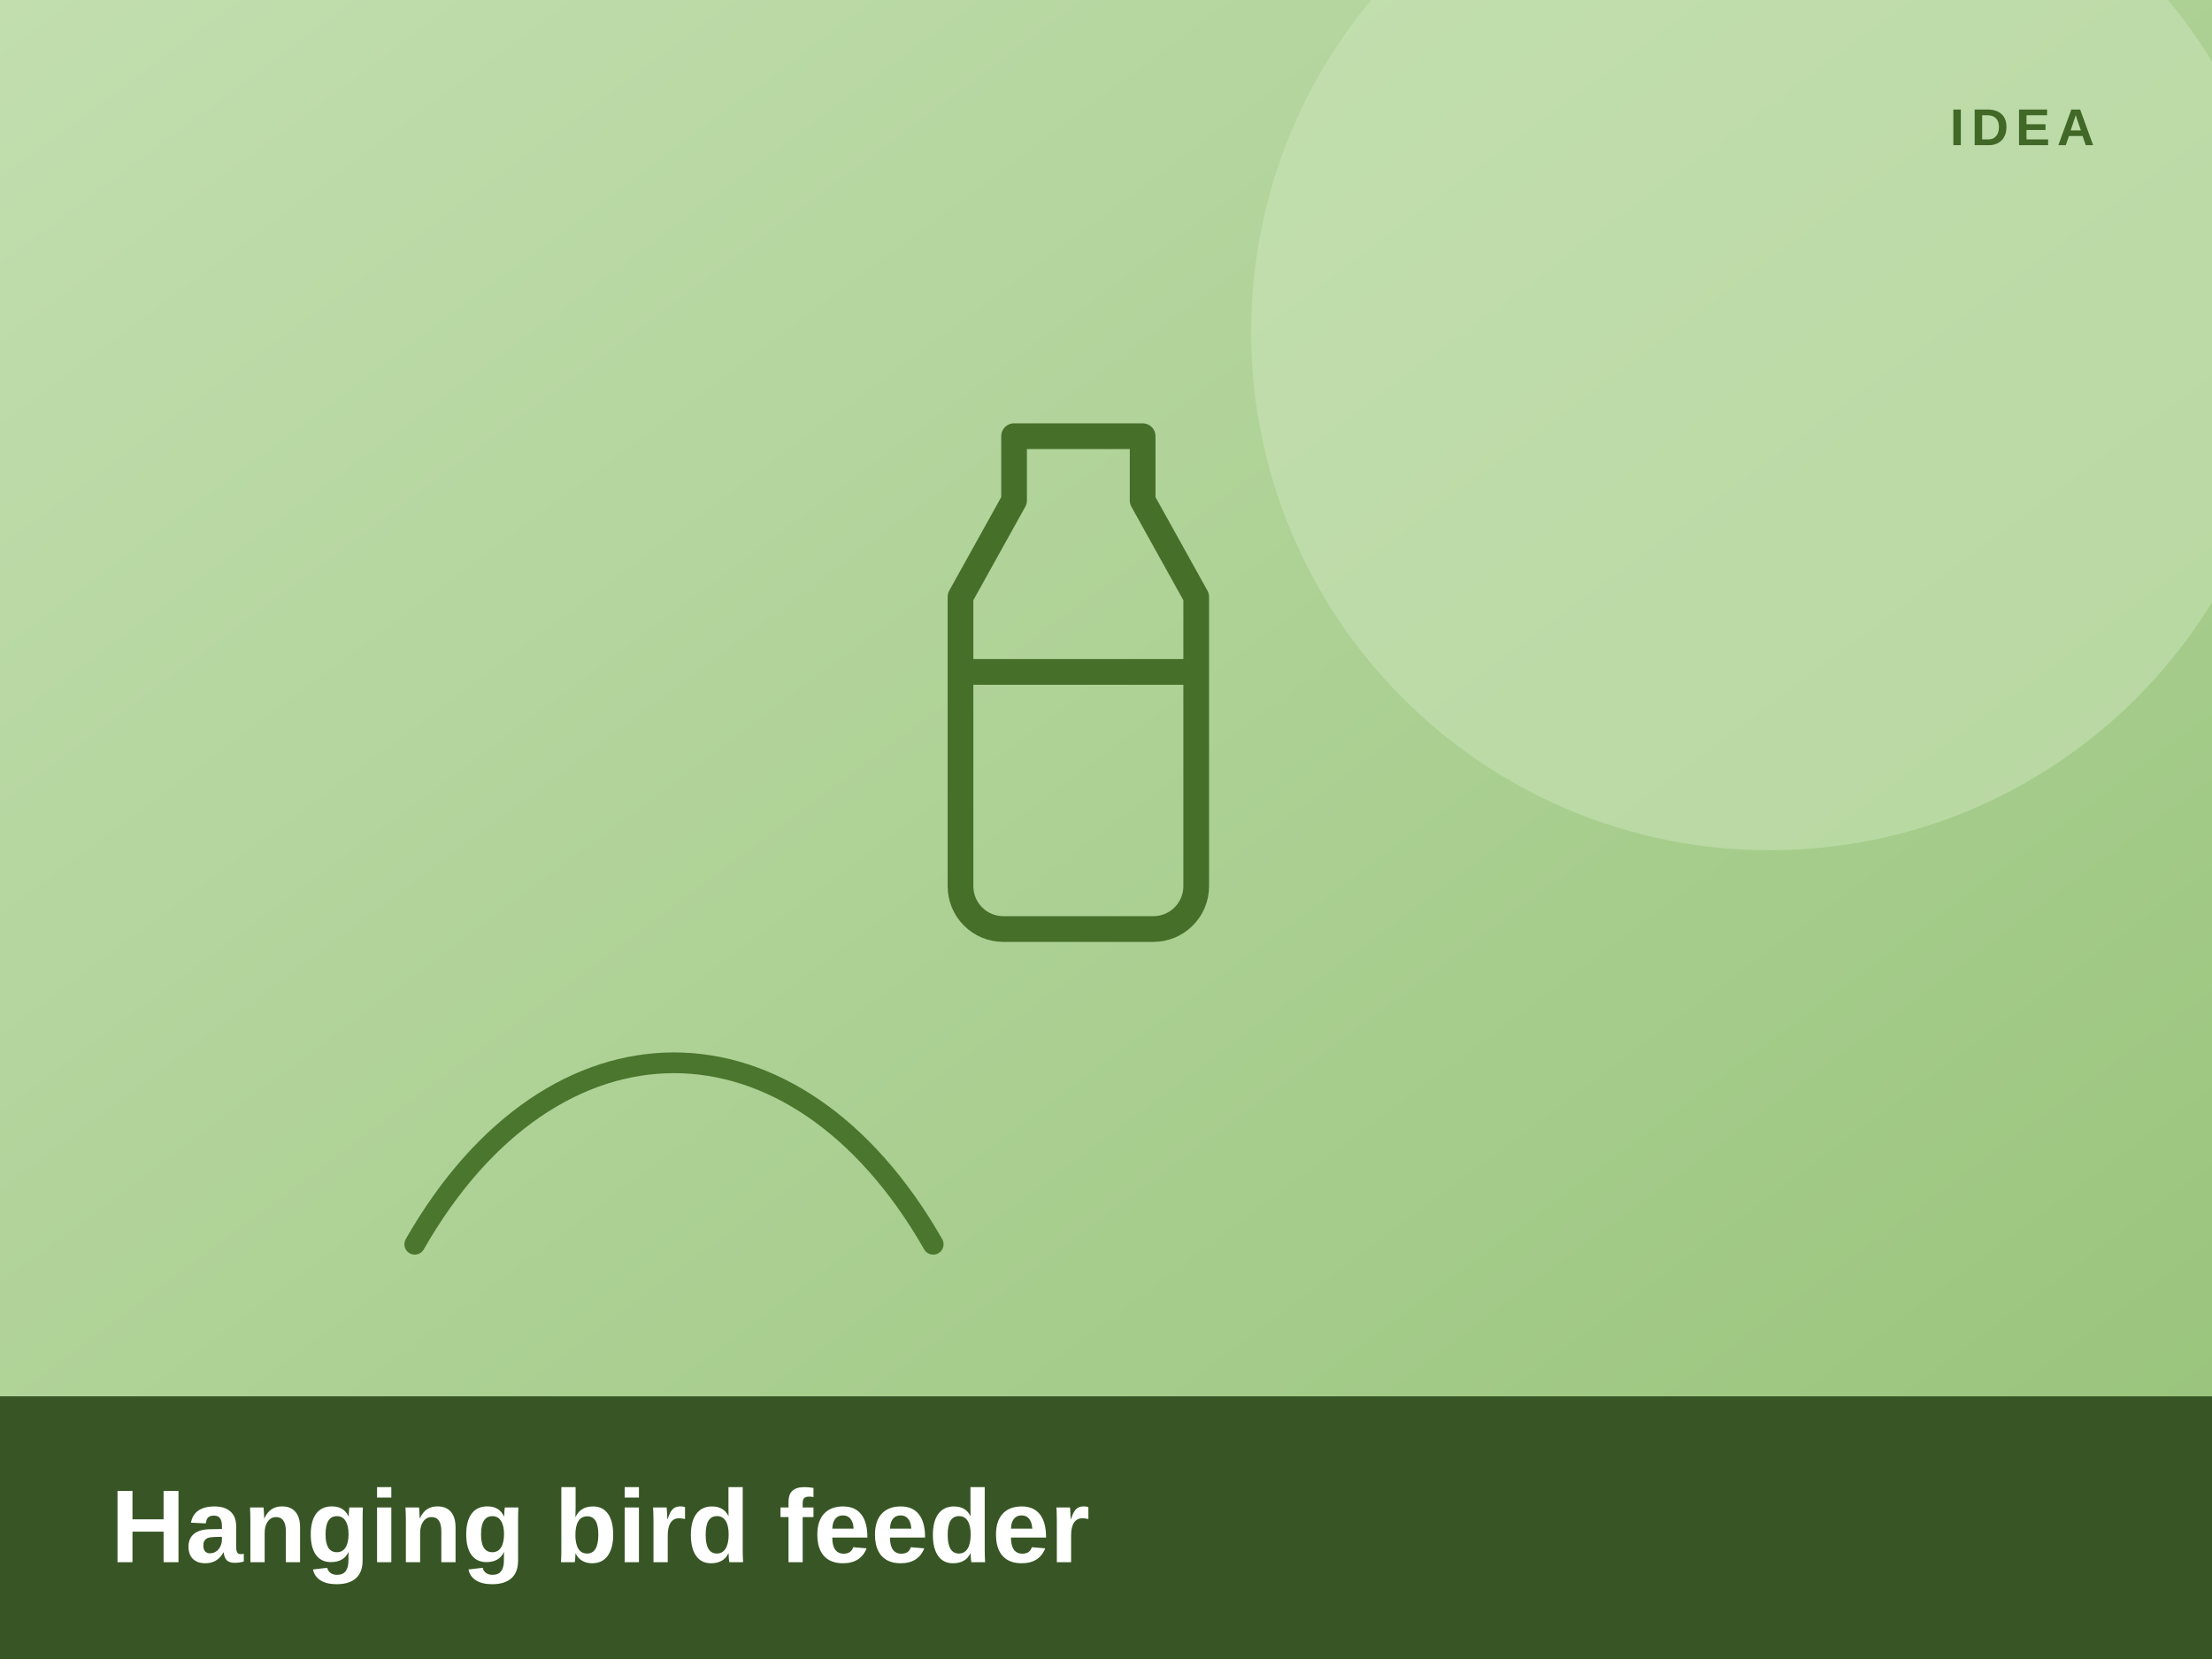
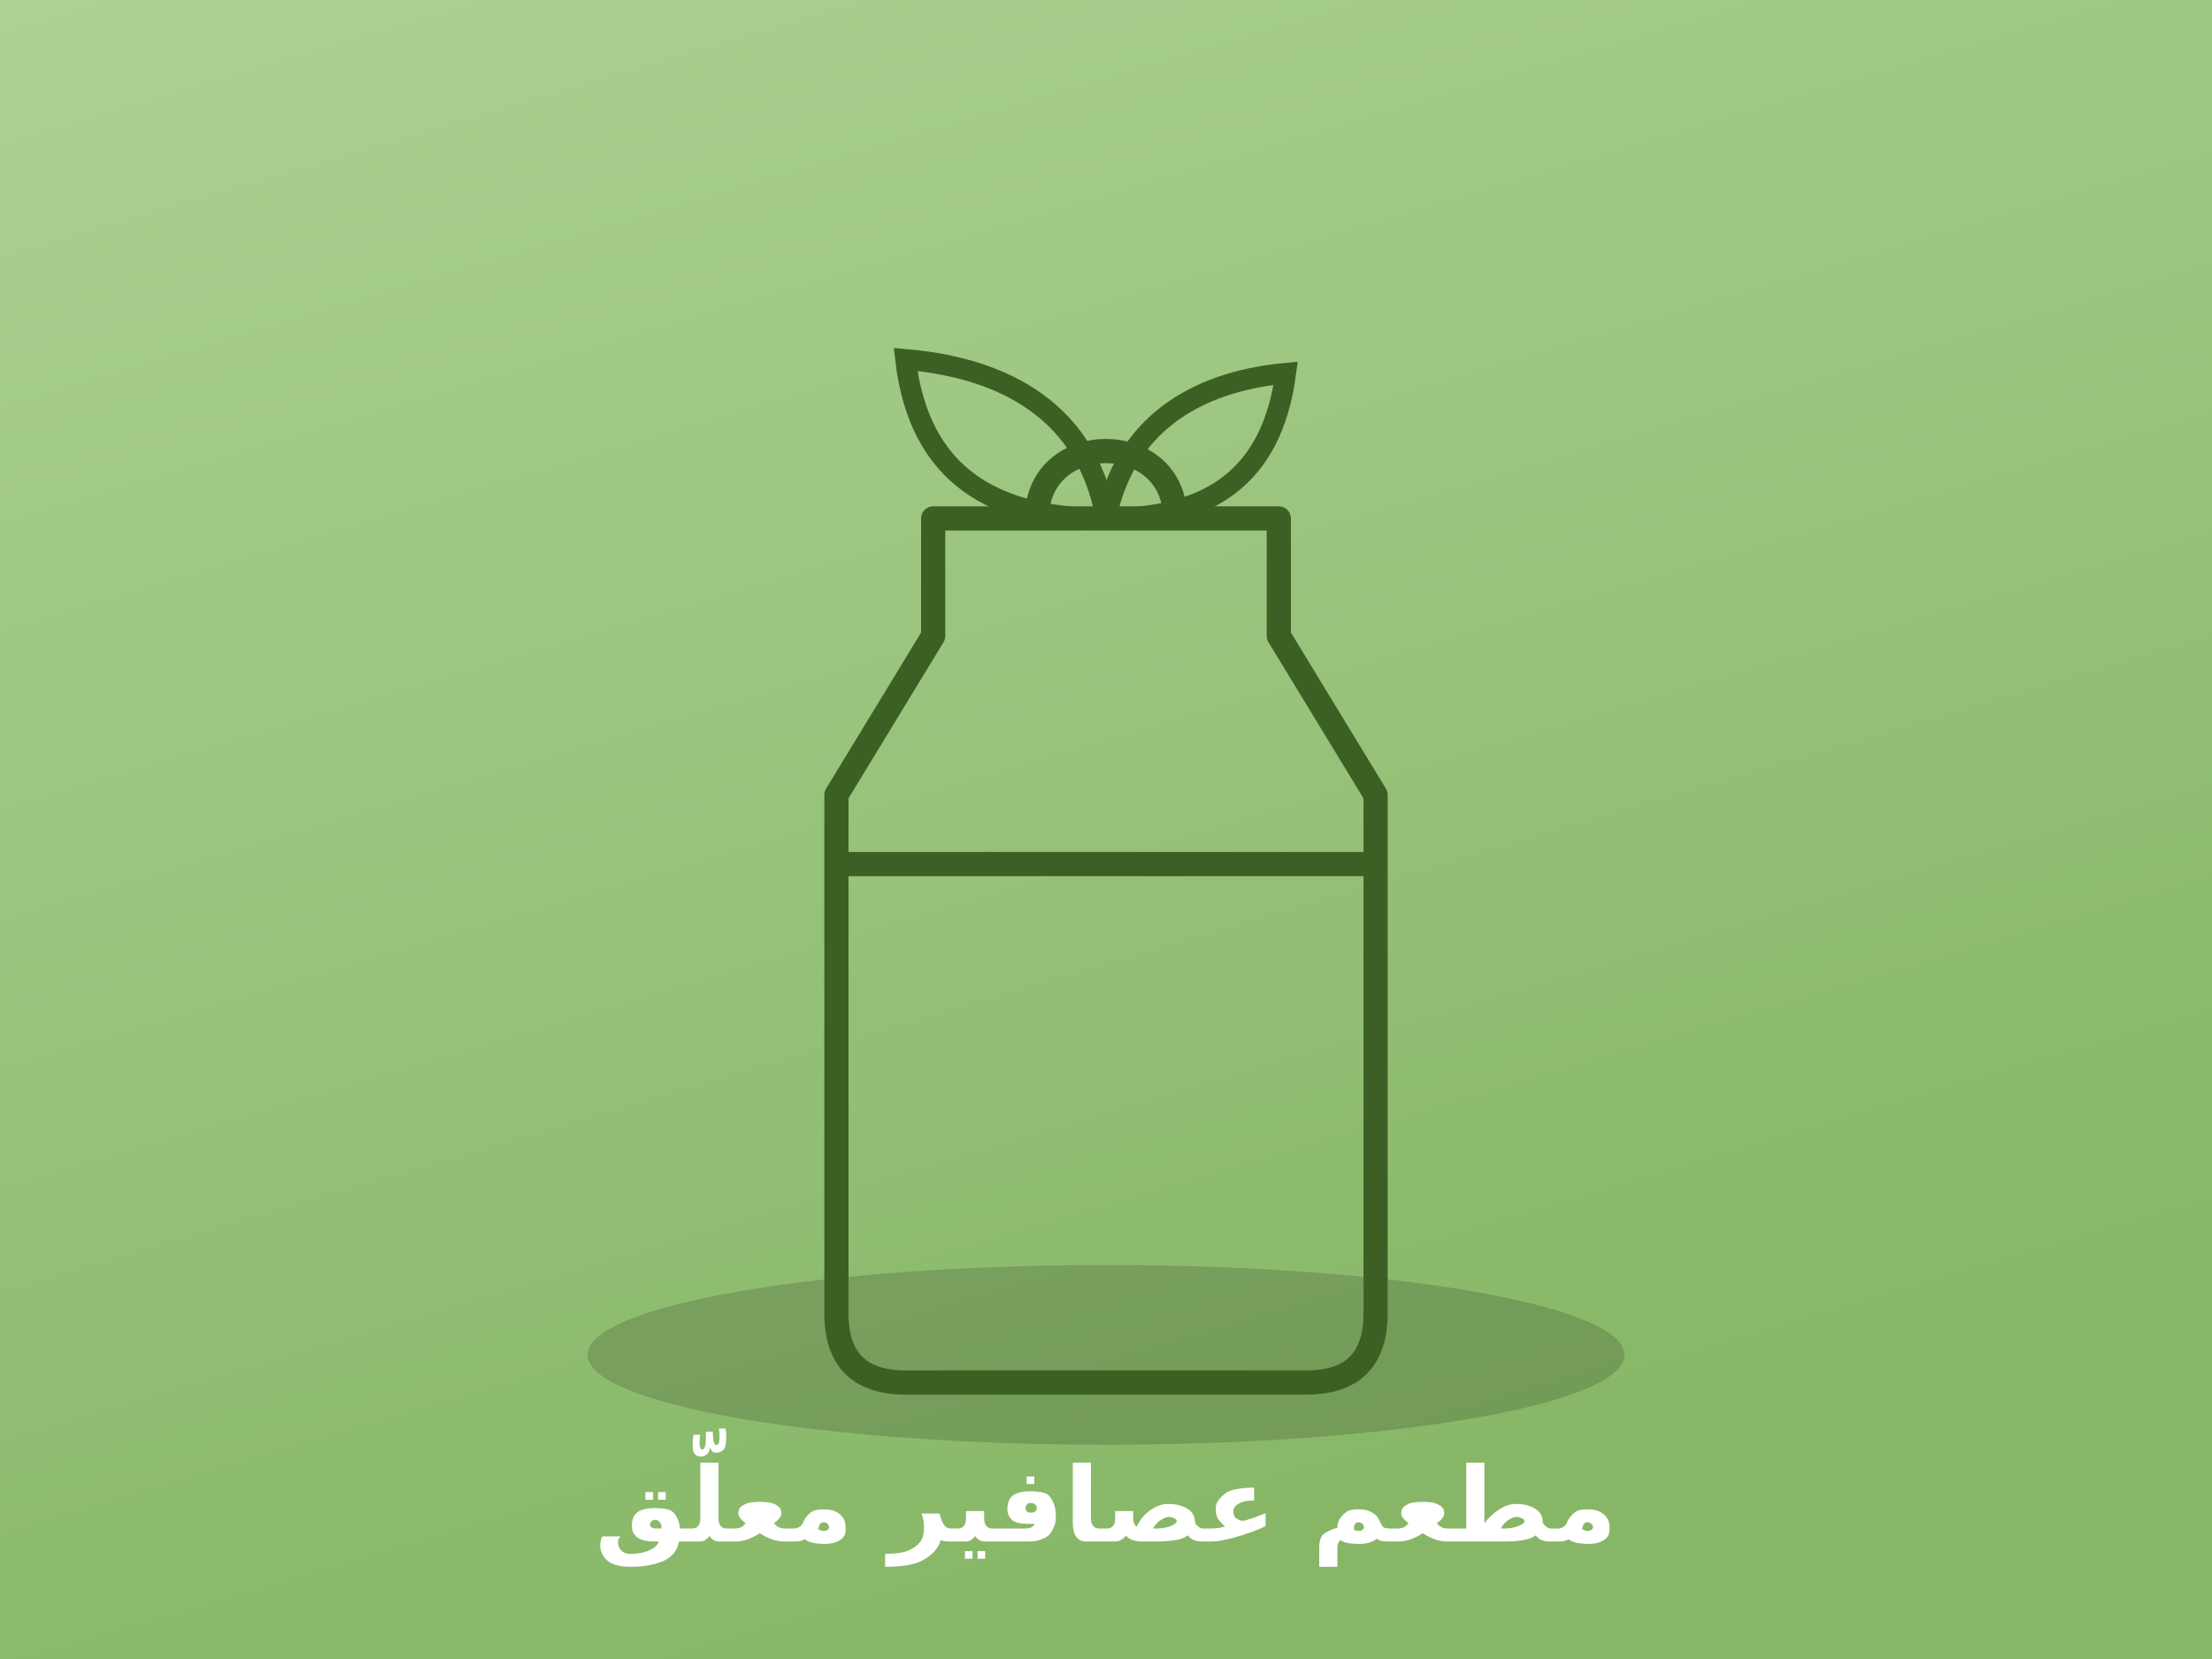
<svg xmlns="http://www.w3.org/2000/svg" width="640" height="480" viewBox="0 0 640 480">
  <defs>
-     <linearGradient id="g" x1="0" y1="0" x2="1" y2="1">
-       <stop offset="0" stop-color="hsl(96 42% 78%)" />
-       <stop offset="1" stop-color="hsl(96 38% 62%)" />
+     <linearGradient id="g" x1="0" y1="0" x2="0.4" y2="1">
+       <stop offset="0" stop-color="hsl(96 40% 70%)" />
+       <stop offset="1" stop-color="hsl(96 36% 56%)" />
    </linearGradient>
  </defs>
  <rect width="640" height="480" fill="url(#g)" />
-   <circle cx="512" cy="96" r="150" fill="hsl(96 45% 82%)" opacity="0.5" />
-   <g transform="translate(250 120) scale(3.1)" fill="none" stroke="hsl(96 45% 30%)" stroke-width="2.4" stroke-linejoin="round">
-     <path d="M14 2h12v6l5 9v27a4 4 0 0 1-4 4H13a4 4 0 0 1-4-4V17l5-9z" />
-     <path d="M9 24h22" />
+   <ellipse cx="320" cy="392" rx="150" ry="26" fill="rgba(0,0,0,0.16)" />
+   <g fill="none" stroke="hsl(96 45% 26%)" stroke-width="7" stroke-linejoin="round">
+     <path d="M270 150h100v34l28 46v150q0 20 -20 20H262q-20 0 -20 -20V230l28 -46z" />
+     <path d="M244 250h152" />
+     <path d="M300 150c0 -26 40 -26 40 0" />
  </g>
-   <path d="M120 360c40-70 110-70 150 0" fill="none" stroke="hsl(96 45% 32%)" stroke-width="6" stroke-linecap="round" />
-   <rect x="0" y="404" width="640" height="76" fill="hsl(96 40% 24%)" />
-   <text x="32" y="452" fill="#fff" font-family="'Segoe UI',Arial,sans-serif" font-size="30" font-weight="700">Hanging bird feeder</text>
-   <text x="606" y="42" text-anchor="end" fill="hsl(96 45% 28%)" font-family="Arial,sans-serif" font-size="15" font-weight="700" letter-spacing="2">IDEA</text>
+   <g fill="none" stroke="hsl(96 45% 26%)" stroke-width="6" stroke-linecap="round">
+     <path d="M320 150c-6 -34 -34 -44 -58 -46c4 34 26 46 58 46z" />
+     <path d="M320 150c6 -30 30 -40 52 -42c-4 30 -22 42 -52 42z" />
+   </g>
+   <text x="320" y="446" fill="#fff" font-family="'Segoe UI',Tahoma,Arial,sans-serif" font-size="30" font-weight="700" text-anchor="middle" direction="rtl">مطعم عصافير معلّق</text>
</svg>
